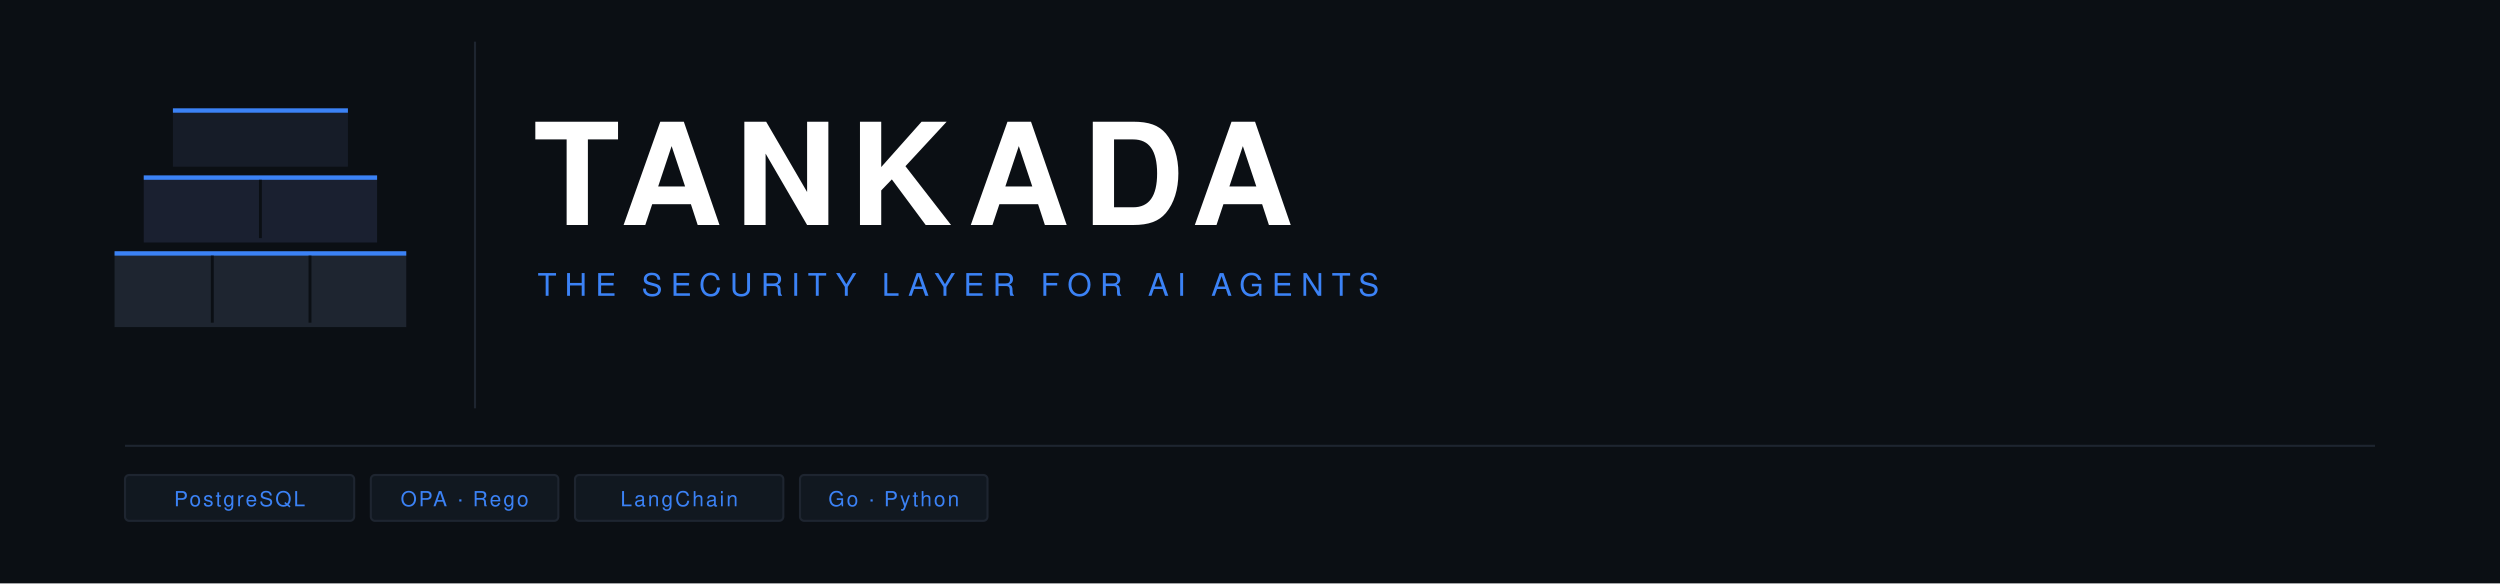
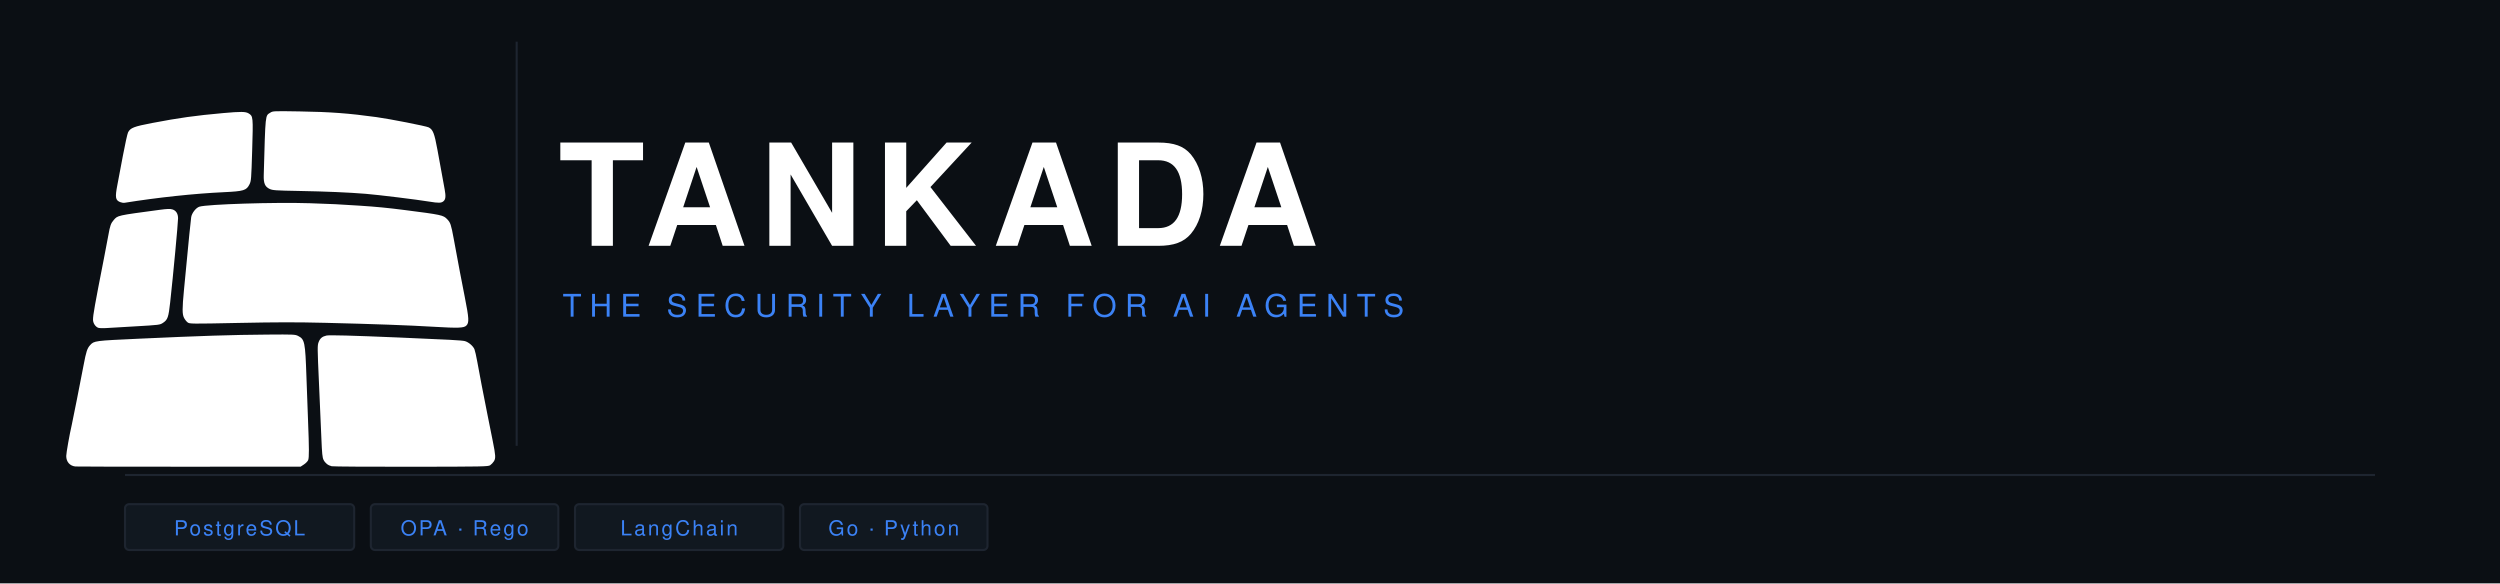
<svg xmlns="http://www.w3.org/2000/svg" viewBox="0 0 1200 280">
  <rect width="1200" height="280" fill="#0B0F14" />
-   <g transform="translate(55,52) scale(0.7) translate(-100,-98)">
-     <rect x="100" y="196" width="200" height="52" fill="#1E2530" />
-     <rect x="100" y="196" width="200" height="3" fill="#3B82F6" />
-     <rect x="166" y="199" width="2" height="46" fill="#0B0F14" />
-     <rect x="233" y="199" width="2" height="46" fill="#0B0F14" />
-     <rect x="120" y="144" width="160" height="46" fill="#1A2030" />
-     <rect x="120" y="144" width="160" height="3" fill="#3B82F6" />
-     <rect x="199" y="147" width="2" height="40" fill="#0B0F14" />
-     <rect x="140" y="98" width="120" height="40" fill="#161C28" />
-     <rect x="140" y="98" width="120" height="3" fill="#3B82F6" />
+   <g transform="translate(22,45) scale(1.4286) translate(-33,-95)">
+     <path fill="#ffffff" d="m 42.899,220.238 c -1.87,-0.224 -3.043,-1.583 -3.043,-3.527 0,-0.995 1.109,-7.245 1.866,-10.512 0.338,-1.459 2.866,-14.225 3.969,-20.036 0.871,-4.591 1.206,-5.613 2.2,-6.706 1.319,-1.451 1.481,-1.472 16.175,-2.147 21.274,-0.977 31.283,-1.298 43.392,-1.393 8.816,-0.069 9.31,-0.047 10.302,0.456 2.214,1.125 2.398,2.023 2.797,13.626 0.152,4.438 0.396,11.075 0.541,14.749 0.375,9.508 0.384,12.528 0.042,13.352 -0.164,0.394 -0.8,1.049 -1.414,1.455 l -1.116,0.738 -37.458,0.019 c -20.602,0.011 -37.815,-0.023 -38.252,-0.075 z m 86.154,-0.083 c -1.225,-0.281 -2.193,-1.04 -2.749,-2.157 -0.381,-0.765 -0.515,-2.111 -0.723,-7.259 -0.141,-3.476 -0.508,-11.898 -0.816,-18.714 -0.53,-11.724 -0.536,-12.458 -0.111,-13.571 0.49,-1.284 1.21,-1.889 2.625,-2.208 0.959,-0.216 8.346,-0.017 24.363,0.656 17.064,0.718 21.151,0.941 22.163,1.212 1.223,0.328 2.747,1.625 3.21,2.733 0.19,0.454 0.611,2.312 0.935,4.129 0.712,3.986 2.063,10.997 3.464,17.988 0.569,2.838 1.357,6.767 1.751,8.731 0.981,4.889 1.03,5.763 0.383,6.799 -0.29,0.465 -0.856,1.06 -1.256,1.323 -0.689,0.451 -2.139,0.479 -26.537,0.51 -14.195,0.018 -26.211,-0.059 -26.702,-0.172 z M 50.542,173.617 c -0.952,-0.414 -1.69,-1.595 -1.69,-2.704 0,-1.59 0.568,-4.772 3.698,-20.734 0.571,-2.91 1.228,-6.363 1.46,-7.673 0.57,-3.22 0.843,-3.986 1.812,-5.089 1.368,-1.558 1.024,-1.482 15.325,-3.403 2.65,-0.356 3.59,-0.389 4.37,-0.156 1.232,0.369 1.911,1.436 1.91,3 -0.001,1.626 -1.644,19.137 -2.649,28.23 -0.553,5.005 -0.833,5.82 -2.355,6.846 -1.105,0.744 -1.073,0.74 -9.944,1.254 -4.075,0.236 -8.301,0.484 -9.393,0.551 -1.091,0.067 -2.236,0.013 -2.543,-0.121 z m 112.874,-0.32 c -8.86,-0.523 -19.877,-0.924 -36.513,-1.328 -9.798,-0.238 -16.203,-0.231 -29.063,0.032 -16.186,0.331 -16.508,0.327 -17.198,-0.176 -0.387,-0.282 -0.936,-0.982 -1.22,-1.555 -0.61,-1.228 -0.611,-3.02 -0.005,-9.375 1.713,-17.947 2.241,-23.27 2.424,-24.439 0.215,-1.372 1.591,-3.135 2.741,-3.508 2.539,-0.825 25.54,-1.547 37.088,-1.164 7.804,0.259 9.494,0.341 16.742,0.817 5.704,0.375 9.373,0.73 15.081,1.461 12.515,1.602 13.027,1.712 14.357,3.092 1.105,1.145 1.311,1.762 2.193,6.543 1.772,9.614 2.453,13.202 3.716,19.579 1.432,7.235 1.51,8.636 0.536,9.611 -0.827,0.827 -2.656,0.896 -10.88,0.411 z M 57.934,131.394 c -1.563,-0.66 -1.704,-1.57 -0.894,-5.783 0.284,-1.476 1.115,-5.871 1.847,-9.766 0.732,-3.895 1.516,-7.437 1.741,-7.872 0.783,-1.514 1.95,-1.968 8.067,-3.138 9.161,-1.751 14.479,-2.495 23.883,-3.339 5.971,-0.536 7.536,-0.517 8.55,0.101 1.527,0.931 1.546,1.119 1.202,12.417 -0.297,9.743 -0.34,10.292 -0.905,11.425 -1.021,2.049 -1.914,2.321 -8.652,2.637 -9.989,0.468 -22.31,1.786 -33.337,3.564 -0.364,0.059 -1.039,-0.053 -1.501,-0.248 z m 103.894,-0.152 c -4.104,-0.678 -17.046,-2.267 -21.299,-2.616 -5.78,-0.474 -13.336,-0.798 -22.49,-0.966 -7.881,-0.144 -8.838,-0.21 -9.831,-0.673 -1.572,-0.733 -2.07,-1.88 -1.994,-4.59 0.588,-21.001 0.477,-19.944 2.218,-21.05 0.858,-0.546 1.055,-0.554 9.872,-0.411 10.258,0.166 16.451,0.626 25.797,1.914 4.494,0.62 16.688,3.017 17.53,3.447 1.442,0.736 1.93,1.982 2.939,7.501 0.519,2.838 1.193,6.529 1.499,8.202 0.306,1.673 0.73,3.995 0.942,5.159 0.419,2.3 0.325,3.295 -0.369,3.921 -0.733,0.661 -1.611,0.69 -4.814,0.161 z m -99.669,-5.601 c -0.598,-0.486 -0.647,-0.692 -0.594,-2.47 0.071,-2.334 1.445,-9.606 2.061,-10.904 0.242,-0.51 0.723,-1.112 1.068,-1.339 0.677,-0.444 7.057,-2.041 10.672,-2.672 3.153,-0.55 4.6,-0.51 5.192,0.143 0.452,0.5 0.461,0.821 0.16,5.622 -0.38,6.045 -0.718,7.492 -2.021,8.636 -0.515,0.452 -1.142,0.822 -1.395,0.822 -0.252,0 -3.195,0.552 -6.539,1.226 -7.893,1.591 -7.807,1.582 -8.603,0.935 z m 95.259,0.059 c -0.946,-0.211 -3.029,-0.623 -4.63,-0.914 -1.601,-0.291 -3.744,-0.698 -4.763,-0.904 -1.837,-0.371 -9.732,-1.427 -14.817,-1.982 -2.917,-0.318 -4.592,-0.821 -5.285,-1.587 -0.514,-0.568 -0.859,-3.913 -0.989,-9.574 -0.074,-3.255 -0.058,-3.369 0.585,-4.066 l 0.661,-0.717 3.121,0.172 c 3.2,0.176 5.375,0.451 12.754,1.61 8.2,1.288 13.402,2.521 14.379,3.407 0.971,0.881 1.246,1.633 1.99,5.457 1.329,6.824 1.359,8.622 0.157,9.266 -0.614,0.329 -1.047,0.306 -3.165,-0.168 z" />
  </g>
-   <line x1="228" y1="20" x2="228" y2="196" stroke="#1E2530" stroke-width="1" />
-   <text x="256" y="108" font-family="'Helvetica Neue', Helvetica, Arial, sans-serif" font-size="68" font-weight="700" fill="#ffffff" letter-spacing="6">TANKADA</text>
-   <text x="258" y="142" font-family="'Helvetica Neue', Helvetica, Arial, sans-serif" font-size="15" fill="#3B82F6" letter-spacing="4">THE SECURITY LAYER FOR AI AGENTS</text>
-   <line x1="60" y1="214" x2="1140" y2="214" stroke="#1E2530" stroke-width="1" />
-   <rect x="60" y="228" width="110" height="22" rx="2" fill="#111820" stroke="#1E2530" stroke-width="1" />
-   <text x="115" y="243" font-family="'Helvetica Neue', Helvetica, Arial, sans-serif" font-size="10" fill="#3B82F6" text-anchor="middle" letter-spacing="1">PostgreSQL</text>
-   <rect x="178" y="228" width="90" height="22" rx="2" fill="#111820" stroke="#1E2530" stroke-width="1" />
-   <text x="223" y="243" font-family="'Helvetica Neue', Helvetica, Arial, sans-serif" font-size="10" fill="#3B82F6" text-anchor="middle" letter-spacing="1">OPA · Rego</text>
-   <rect x="276" y="228" width="100" height="22" rx="2" fill="#111820" stroke="#1E2530" stroke-width="1" />
-   <text x="326" y="243" font-family="'Helvetica Neue', Helvetica, Arial, sans-serif" font-size="10" fill="#3B82F6" text-anchor="middle" letter-spacing="1">LangChain</text>
-   <rect x="384" y="228" width="90" height="22" rx="2" fill="#111820" stroke="#1E2530" stroke-width="1" />
-   <text x="429" y="243" font-family="'Helvetica Neue', Helvetica, Arial, sans-serif" font-size="10" fill="#3B82F6" text-anchor="middle" letter-spacing="1">Go · Python</text>
+   <line x1="248" y1="20" x2="248" y2="214" stroke="#1E2530" stroke-width="1" />
+   <text x="268" y="118" font-family="'Helvetica Neue', Helvetica, Arial, sans-serif" font-size="68" font-weight="700" fill="#ffffff" letter-spacing="6">TANKADA</text>
+   <text x="270" y="152" font-family="'Helvetica Neue', Helvetica, Arial, sans-serif" font-size="15" fill="#3B82F6" letter-spacing="4">THE SECURITY LAYER FOR AI AGENTS</text>
+   <line x1="60" y1="228" x2="1140" y2="228" stroke="#1E2530" stroke-width="1" />
+   <rect x="60" y="242" width="110" height="22" rx="2" fill="#111820" stroke="#1E2530" stroke-width="1" />
+   <text x="115" y="257" font-family="'Helvetica Neue', Helvetica, Arial, sans-serif" font-size="10" fill="#3B82F6" text-anchor="middle" letter-spacing="1">PostgreSQL</text>
+   <rect x="178" y="242" width="90" height="22" rx="2" fill="#111820" stroke="#1E2530" stroke-width="1" />
+   <text x="223" y="257" font-family="'Helvetica Neue', Helvetica, Arial, sans-serif" font-size="10" fill="#3B82F6" text-anchor="middle" letter-spacing="1">OPA · Rego</text>
+   <rect x="276" y="242" width="100" height="22" rx="2" fill="#111820" stroke="#1E2530" stroke-width="1" />
+   <text x="326" y="257" font-family="'Helvetica Neue', Helvetica, Arial, sans-serif" font-size="10" fill="#3B82F6" text-anchor="middle" letter-spacing="1">LangChain</text>
+   <rect x="384" y="242" width="90" height="22" rx="2" fill="#111820" stroke="#1E2530" stroke-width="1" />
+   <text x="429" y="257" font-family="'Helvetica Neue', Helvetica, Arial, sans-serif" font-size="10" fill="#3B82F6" text-anchor="middle" letter-spacing="1">Go · Python</text>
</svg>
